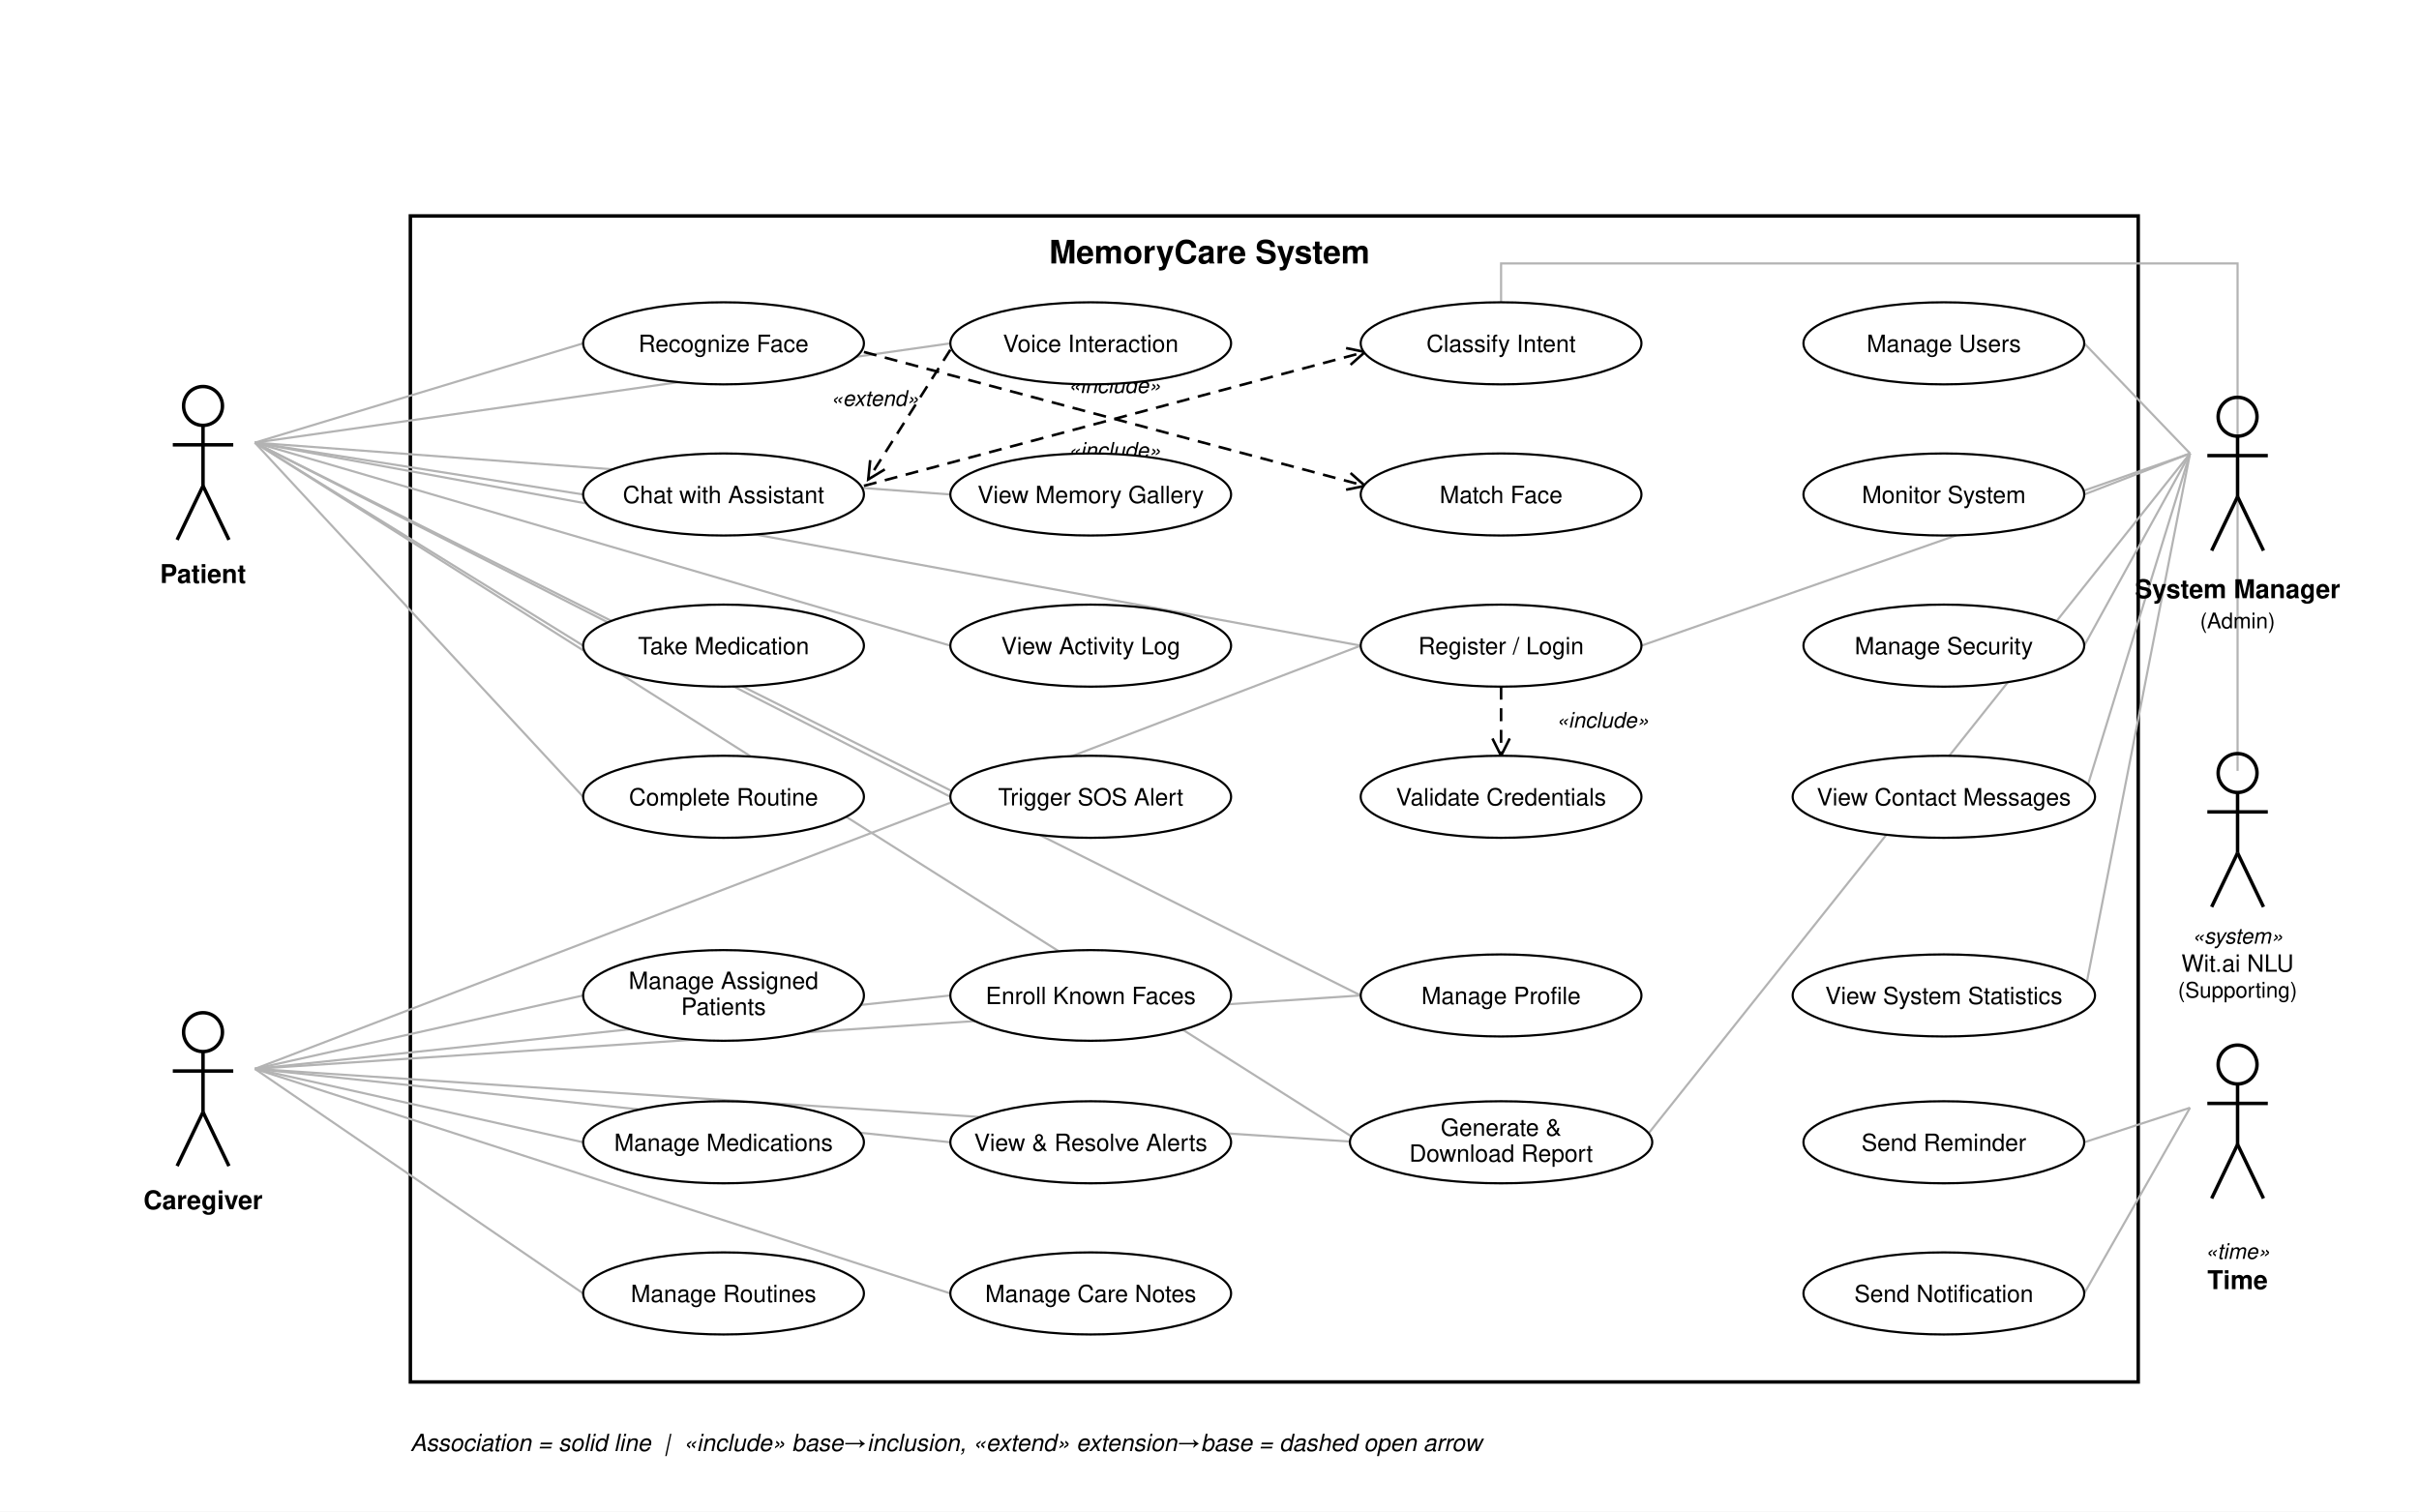
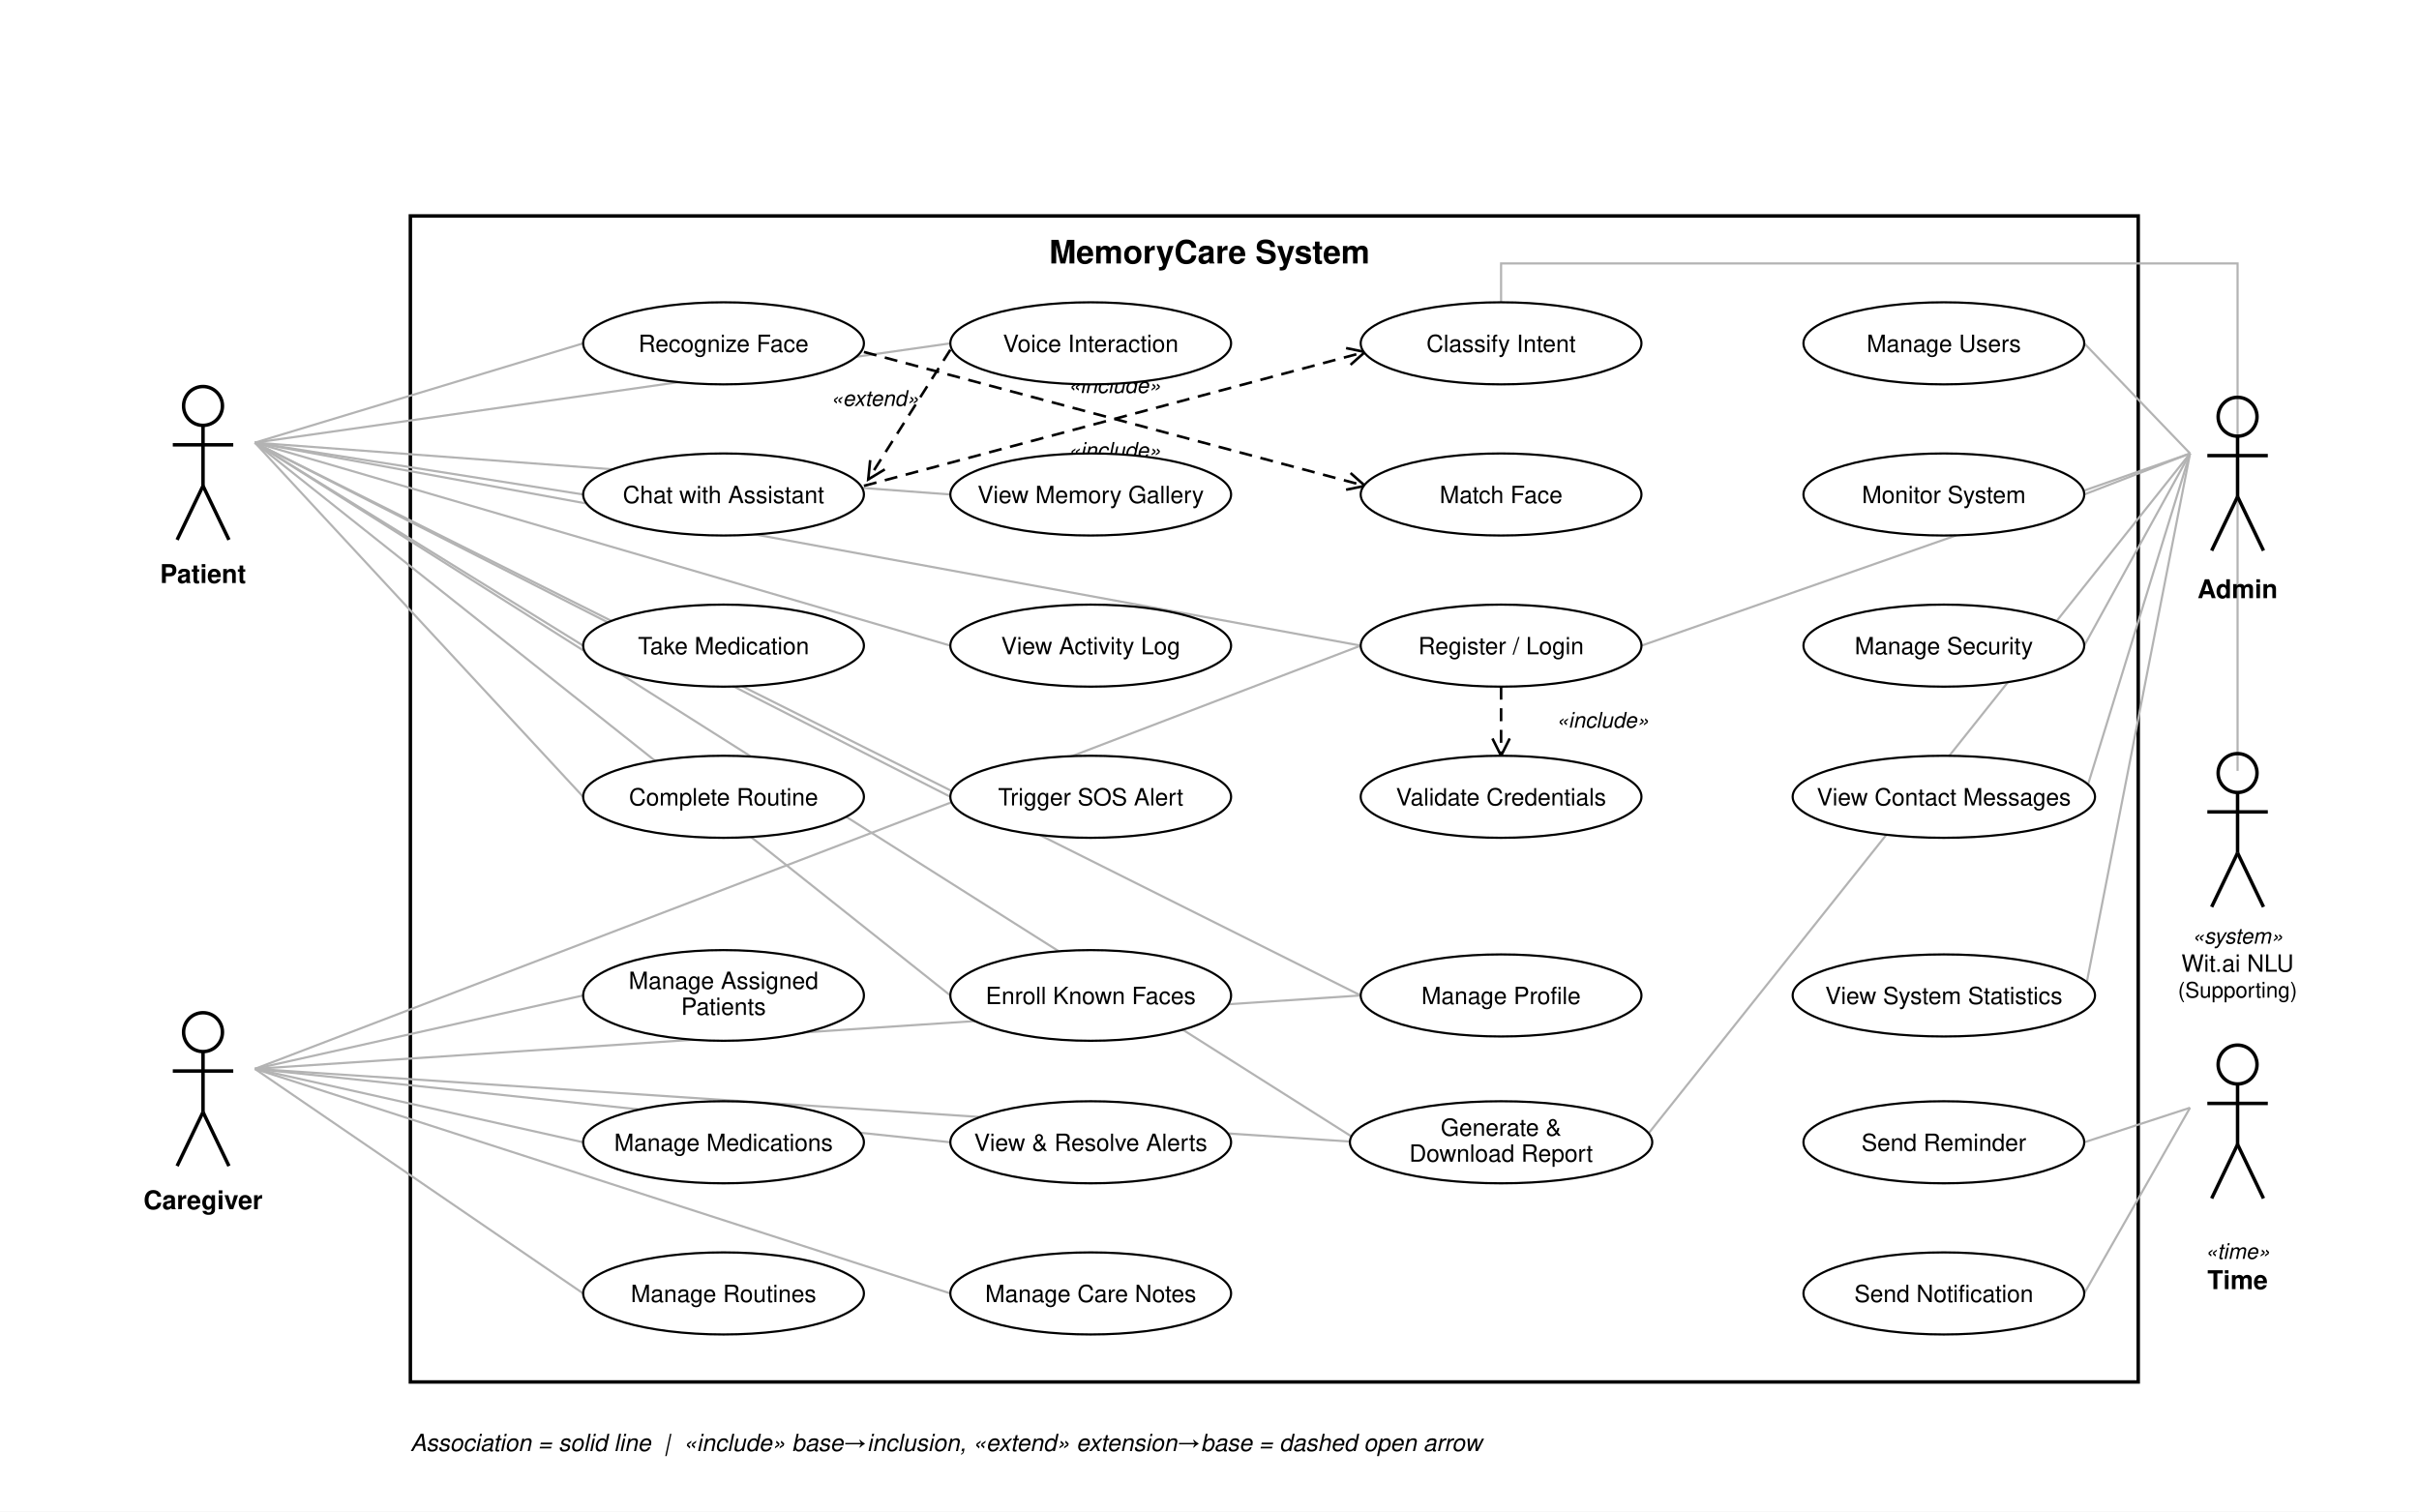
<svg xmlns="http://www.w3.org/2000/svg" viewBox="0 0 1120 700" font-family="Helvetica, Arial, sans-serif">
  <defs>
    <marker id="oa" markerWidth="12" markerHeight="12" refX="9" refY="5" orient="auto" markerUnits="userSpaceOnUse">
      <path d="M1,1 L9,5 L1,9" fill="none" stroke="#000" stroke-width="1.2" />
    </marker>
  </defs>
  <rect x="0" y="0" width="1120" height="700" fill="#ffffff" />
  <rect x="190" y="100" width="800" height="540" fill="none" stroke="#000" stroke-width="1.6" />
  <text x="560" y="122" text-anchor="middle" font-size="15" font-weight="700">MemoryCare System</text>
  <g stroke="#b3b3b3" stroke-width="1">
    <line x1="118" y1="205" x2="270" y2="159" />
    <line x1="118" y1="205" x2="270" y2="229" />
    <line x1="118" y1="205" x2="270" y2="299" />
    <line x1="118" y1="205" x2="270" y2="369" />
    <line x1="118" y1="205" x2="440" y2="159" />
    <line x1="118" y1="205" x2="440" y2="229" />
    <line x1="118" y1="205" x2="440" y2="299" />
    <line x1="118" y1="205" x2="440" y2="369" />
    <line x1="118" y1="205" x2="630" y2="299" />
    <line x1="118" y1="205" x2="630" y2="461" />
    <line x1="118" y1="205" x2="630" y2="529" />
    <line x1="118" y1="495" x2="270" y2="461" />
    <line x1="118" y1="495" x2="270" y2="529" />
    <line x1="118" y1="495" x2="270" y2="599" />
-     <line x1="118" y1="495" x2="440" y2="461" />
+     <line x1="118" y1="205" x2="440" y2="461" />
    <line x1="118" y1="495" x2="440" y2="529" />
    <line x1="118" y1="495" x2="440" y2="599" />
    <line x1="118" y1="495" x2="630" y2="299" />
    <line x1="118" y1="495" x2="630" y2="461" />
    <line x1="118" y1="495" x2="630" y2="529" />
    <line x1="1014" y1="210" x2="965" y2="159" />
    <line x1="1014" y1="210" x2="965" y2="229" />
    <line x1="1014" y1="210" x2="965" y2="299" />
    <line x1="1014" y1="210" x2="965" y2="369" />
    <line x1="1014" y1="210" x2="965" y2="461" />
    <line x1="1014" y1="210" x2="760" y2="299" />
    <line x1="1014" y1="210" x2="760" y2="529" />
    <line x1="1014" y1="513" x2="965" y2="529" />
    <line x1="1014" y1="513" x2="965" y2="599" />
    <path d="M1036,357 L1036,122 L695,122 L695,140" fill="none" />
  </g>
  <g stroke="#000" stroke-width="1.2" stroke-dasharray="6 4" fill="none">
    <line x1="400" y1="163" x2="632" y2="225" marker-end="url(#oa)" />
    <line x1="400" y1="225" x2="632" y2="163" marker-end="url(#oa)" />
    <line x1="695" y1="318" x2="695" y2="350" marker-end="url(#oa)" />
    <line x1="440" y1="162" x2="402" y2="222" marker-end="url(#oa)" />
  </g>
  <g font-size="10" font-style="italic" text-anchor="middle">
    <text x="516" y="182">«include»</text>
    <text x="516" y="212">«include»</text>
    <text x="742" y="337">«include»</text>
    <text x="405" y="188">«extend»</text>
  </g>
  <g font-size="11" text-anchor="middle">
    <ellipse cx="335" cy="159" rx="65" ry="19" fill="#fff" stroke="#000" />
    <text x="335" y="163">Recognize Face</text>
    <ellipse cx="335" cy="229" rx="65" ry="19" fill="#fff" stroke="#000" />
    <text x="335" y="233">Chat with Assistant</text>
    <ellipse cx="335" cy="299" rx="65" ry="19" fill="#fff" stroke="#000" />
    <text x="335" y="303">Take Medication</text>
    <ellipse cx="335" cy="369" rx="65" ry="19" fill="#fff" stroke="#000" />
    <text x="335" y="373">Complete Routine</text>
    <ellipse cx="335" cy="461" rx="65" ry="21" fill="#fff" stroke="#000" />
    <text x="335" y="458">Manage Assigned</text>
    <text x="335" y="470">Patients</text>
    <ellipse cx="335" cy="529" rx="65" ry="19" fill="#fff" stroke="#000" />
    <text x="335" y="533">Manage Medications</text>
    <ellipse cx="335" cy="599" rx="65" ry="19" fill="#fff" stroke="#000" />
    <text x="335" y="603">Manage Routines</text>
    <ellipse cx="505" cy="159" rx="65" ry="19" fill="#fff" stroke="#000" />
    <text x="505" y="163">Voice Interaction</text>
    <ellipse cx="505" cy="229" rx="65" ry="19" fill="#fff" stroke="#000" />
    <text x="505" y="233">View Memory Gallery</text>
    <ellipse cx="505" cy="299" rx="65" ry="19" fill="#fff" stroke="#000" />
    <text x="505" y="303">View Activity Log</text>
    <ellipse cx="505" cy="369" rx="65" ry="19" fill="#fff" stroke="#000" />
    <text x="505" y="373">Trigger SOS Alert</text>
    <ellipse cx="505" cy="461" rx="65" ry="21" fill="#fff" stroke="#000" />
    <text x="505" y="465">Enroll Known Faces</text>
    <ellipse cx="505" cy="529" rx="65" ry="19" fill="#fff" stroke="#000" />
    <text x="505" y="533">View &amp; Resolve Alerts</text>
    <ellipse cx="505" cy="599" rx="65" ry="19" fill="#fff" stroke="#000" />
    <text x="505" y="603">Manage Care Notes</text>
    <ellipse cx="695" cy="159" rx="65" ry="19" fill="#fff" stroke="#000" />
    <text x="695" y="163">Classify Intent</text>
    <ellipse cx="695" cy="229" rx="65" ry="19" fill="#fff" stroke="#000" />
    <text x="695" y="233">Match Face</text>
    <ellipse cx="695" cy="299" rx="65" ry="19" fill="#fff" stroke="#000" />
    <text x="695" y="303">Register / Login</text>
    <ellipse cx="695" cy="369" rx="65" ry="19" fill="#fff" stroke="#000" />
    <text x="695" y="373">Validate Credentials</text>
    <ellipse cx="695" cy="461" rx="65" ry="19" fill="#fff" stroke="#000" />
    <text x="695" y="465">Manage Profile</text>
    <ellipse cx="695" cy="529" rx="70" ry="19" fill="#fff" stroke="#000" />
    <text x="695" y="526">Generate &amp;</text>
    <text x="695" y="538">Download Report</text>
    <ellipse cx="900" cy="159" rx="65" ry="19" fill="#fff" stroke="#000" />
    <text x="900" y="163">Manage Users</text>
    <ellipse cx="900" cy="229" rx="65" ry="19" fill="#fff" stroke="#000" />
    <text x="900" y="233">Monitor System</text>
    <ellipse cx="900" cy="299" rx="65" ry="19" fill="#fff" stroke="#000" />
    <text x="900" y="303">Manage Security</text>
    <ellipse cx="900" cy="369" rx="70" ry="19" fill="#fff" stroke="#000" />
    <text x="900" y="373">View Contact Messages</text>
    <ellipse cx="900" cy="461" rx="70" ry="19" fill="#fff" stroke="#000" />
    <text x="900" y="465">View System Statistics</text>
    <ellipse cx="900" cy="529" rx="65" ry="19" fill="#fff" stroke="#000" />
    <text x="900" y="533">Send Reminder</text>
    <ellipse cx="900" cy="599" rx="65" ry="19" fill="#fff" stroke="#000" />
    <text x="900" y="603">Send Notification</text>
  </g>
  <g stroke="#000" stroke-width="1.6" fill="none">
    <circle cx="94" cy="188" r="9" />
    <line x1="94" y1="197" x2="94" y2="225" />
    <line x1="80" y1="206" x2="108" y2="206" />
    <line x1="94" y1="225" x2="82" y2="250" />
    <line x1="94" y1="225" x2="106" y2="250" />
    <circle cx="94" cy="478" r="9" />
    <line x1="94" y1="487" x2="94" y2="515" />
    <line x1="80" y1="496" x2="108" y2="496" />
    <line x1="94" y1="515" x2="82" y2="540" />
    <line x1="94" y1="515" x2="106" y2="540" />
    <circle cx="1036" cy="193" r="9" />
    <line x1="1036" y1="202" x2="1036" y2="230" />
    <line x1="1022" y1="211" x2="1050" y2="211" />
    <line x1="1036" y1="230" x2="1024" y2="255" />
    <line x1="1036" y1="230" x2="1048" y2="255" />
    <circle cx="1036" cy="493" r="9" />
    <line x1="1036" y1="502" x2="1036" y2="530" />
    <line x1="1022" y1="511" x2="1050" y2="511" />
    <line x1="1036" y1="530" x2="1024" y2="555" />
    <line x1="1036" y1="530" x2="1048" y2="555" />
    <circle cx="1036" cy="358" r="9" />
    <line x1="1036" y1="367" x2="1036" y2="395" />
    <line x1="1022" y1="376" x2="1050" y2="376" />
    <line x1="1036" y1="395" x2="1024" y2="420" />
    <line x1="1036" y1="395" x2="1048" y2="420" />
  </g>
  <g font-size="12" font-weight="700" text-anchor="middle">
    <text x="94" y="270">Patient</text>
    <text x="94" y="560">Caregiver</text>
-     <text x="1036" y="277">System Manager</text>
-     <text x="1036" y="291" font-size="10" font-weight="400">(Admin)</text>
+     <text x="1036" y="277">Admin</text>
    <text x="1036" y="597">Time</text>
    <text x="1036" y="583" font-size="10" font-weight="400" font-style="italic">«time»</text>
    <text x="1036" y="437" font-size="10" font-weight="400" font-style="italic">«system»</text>
    <text x="1036" y="450" font-size="11" font-weight="400">Wit.ai NLU</text>
    <text x="1036" y="462" font-size="10" font-weight="400">(Supporting)</text>
  </g>
  <text x="190" y="672" font-size="11" font-style="italic">Association = solid line  |  «include» base→inclusion, «extend» extension→base = dashed open arrow</text>
</svg>
